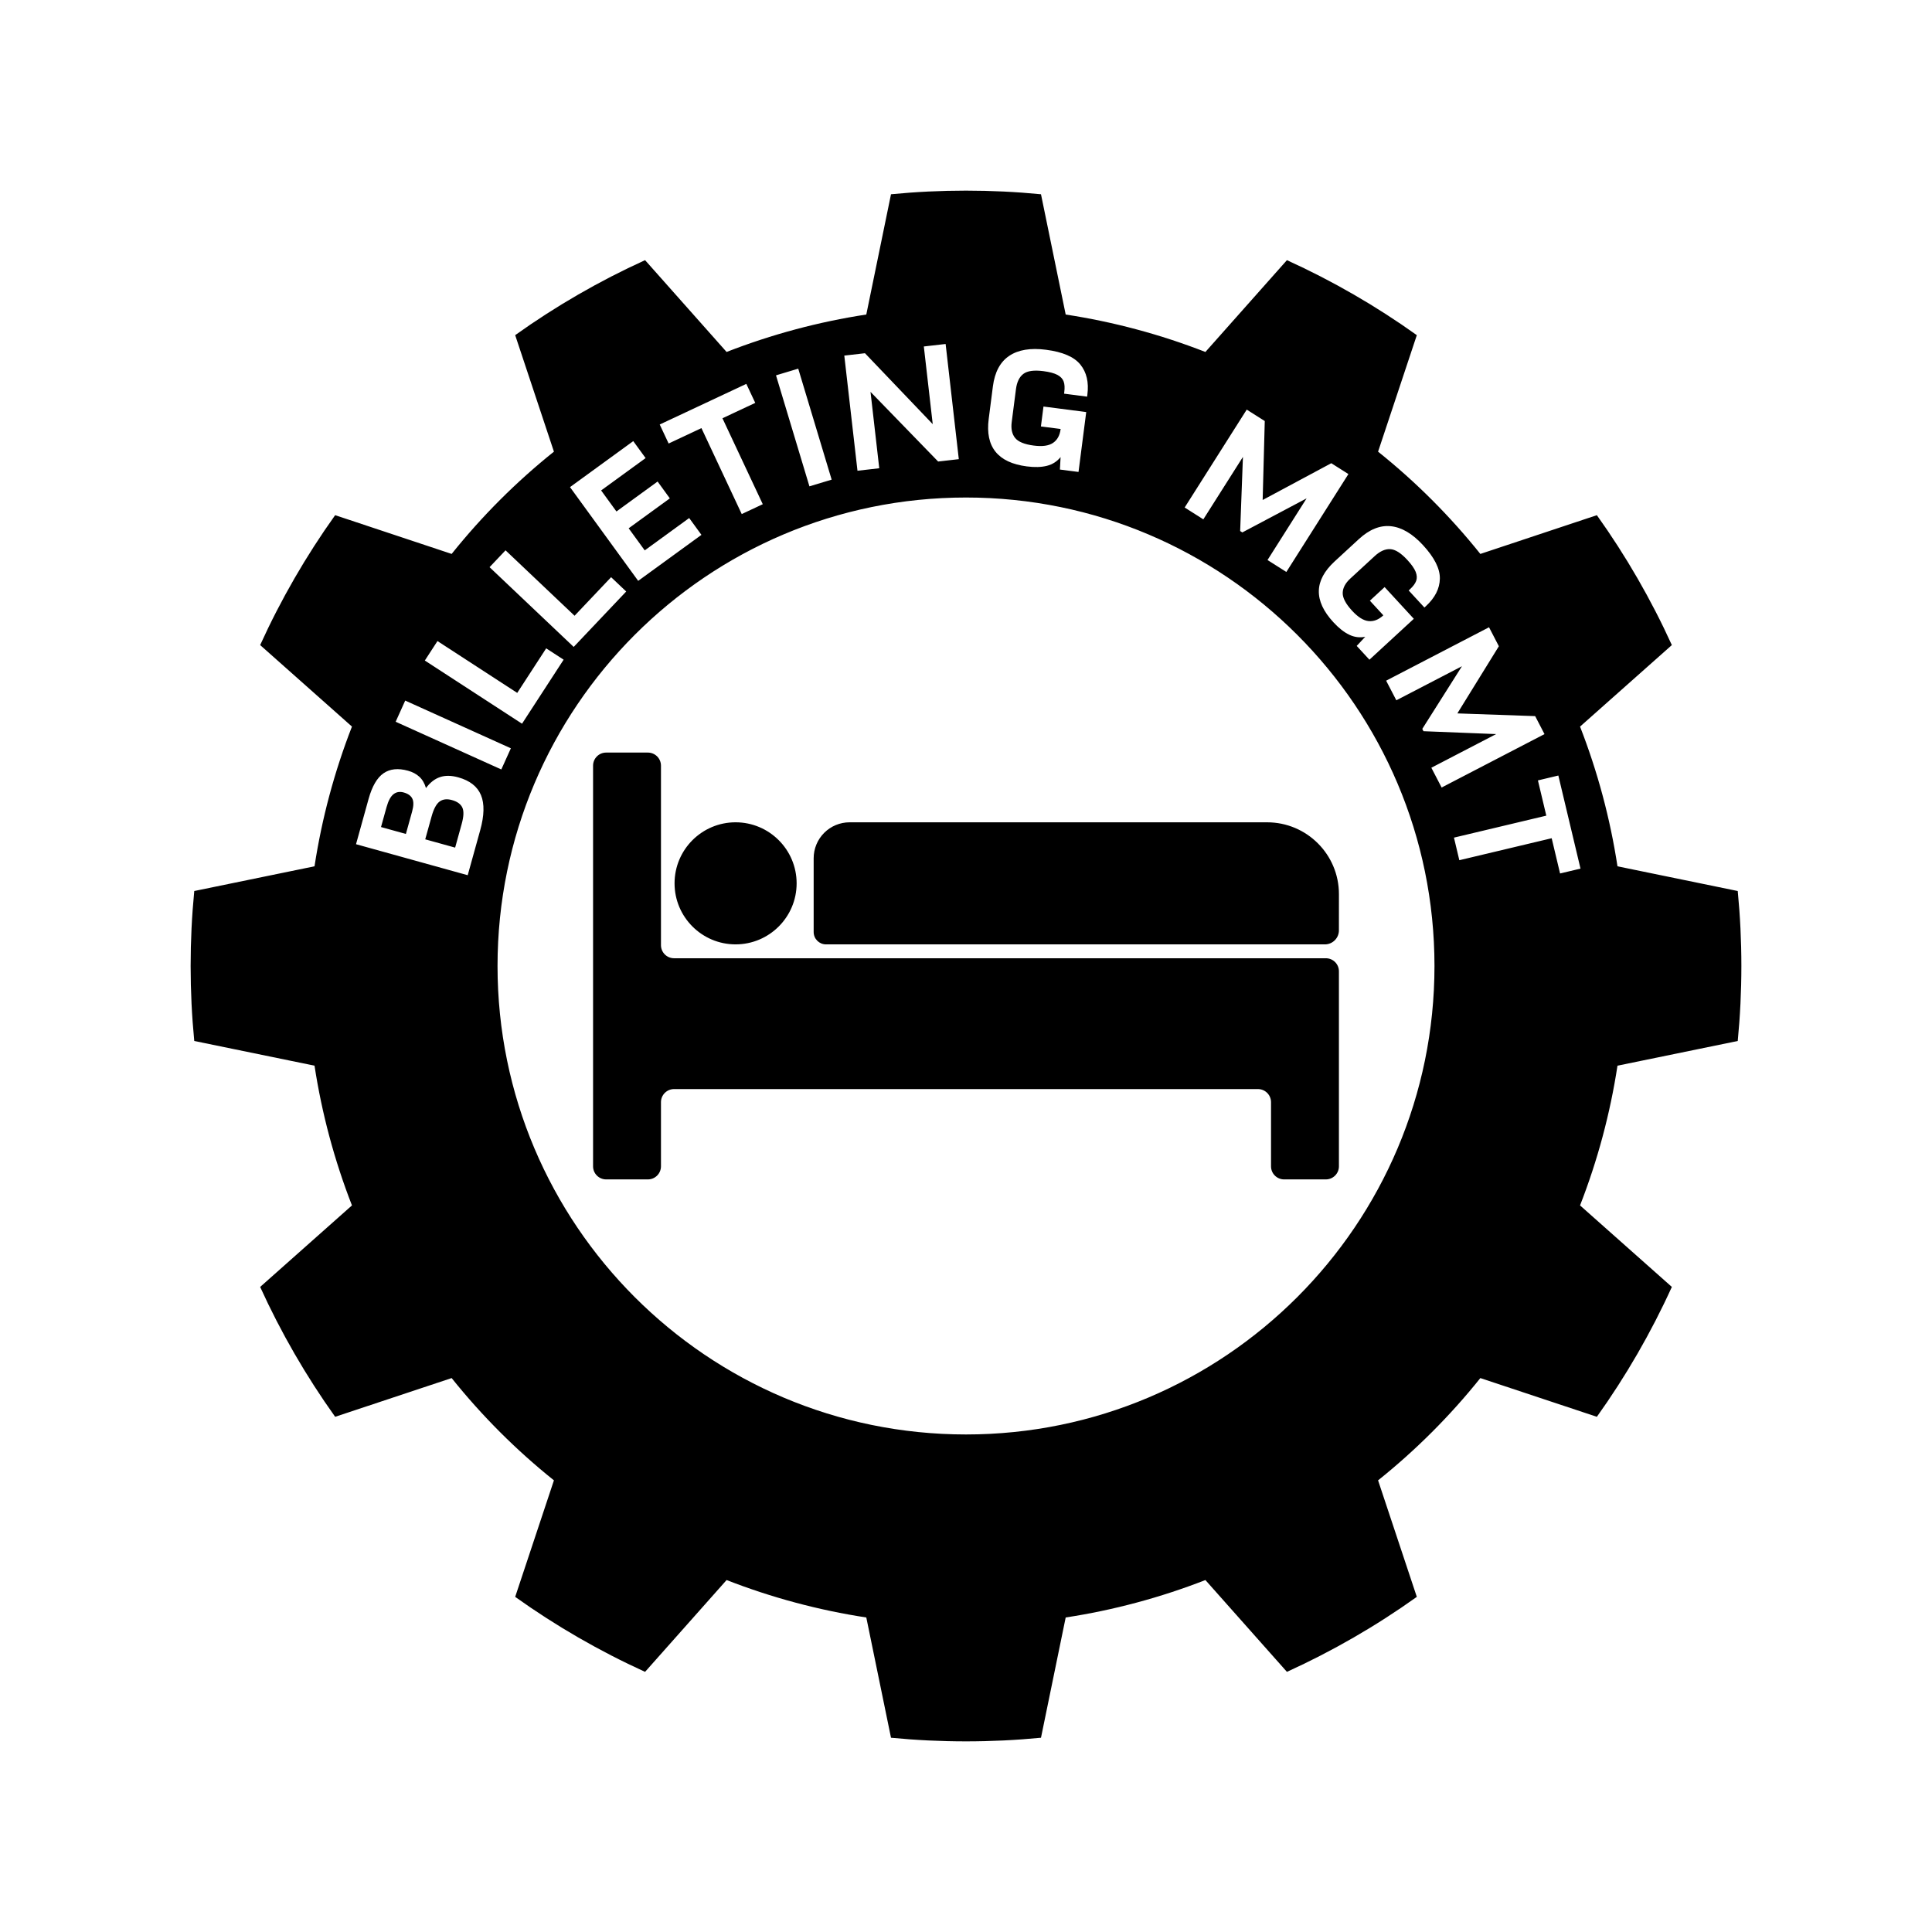
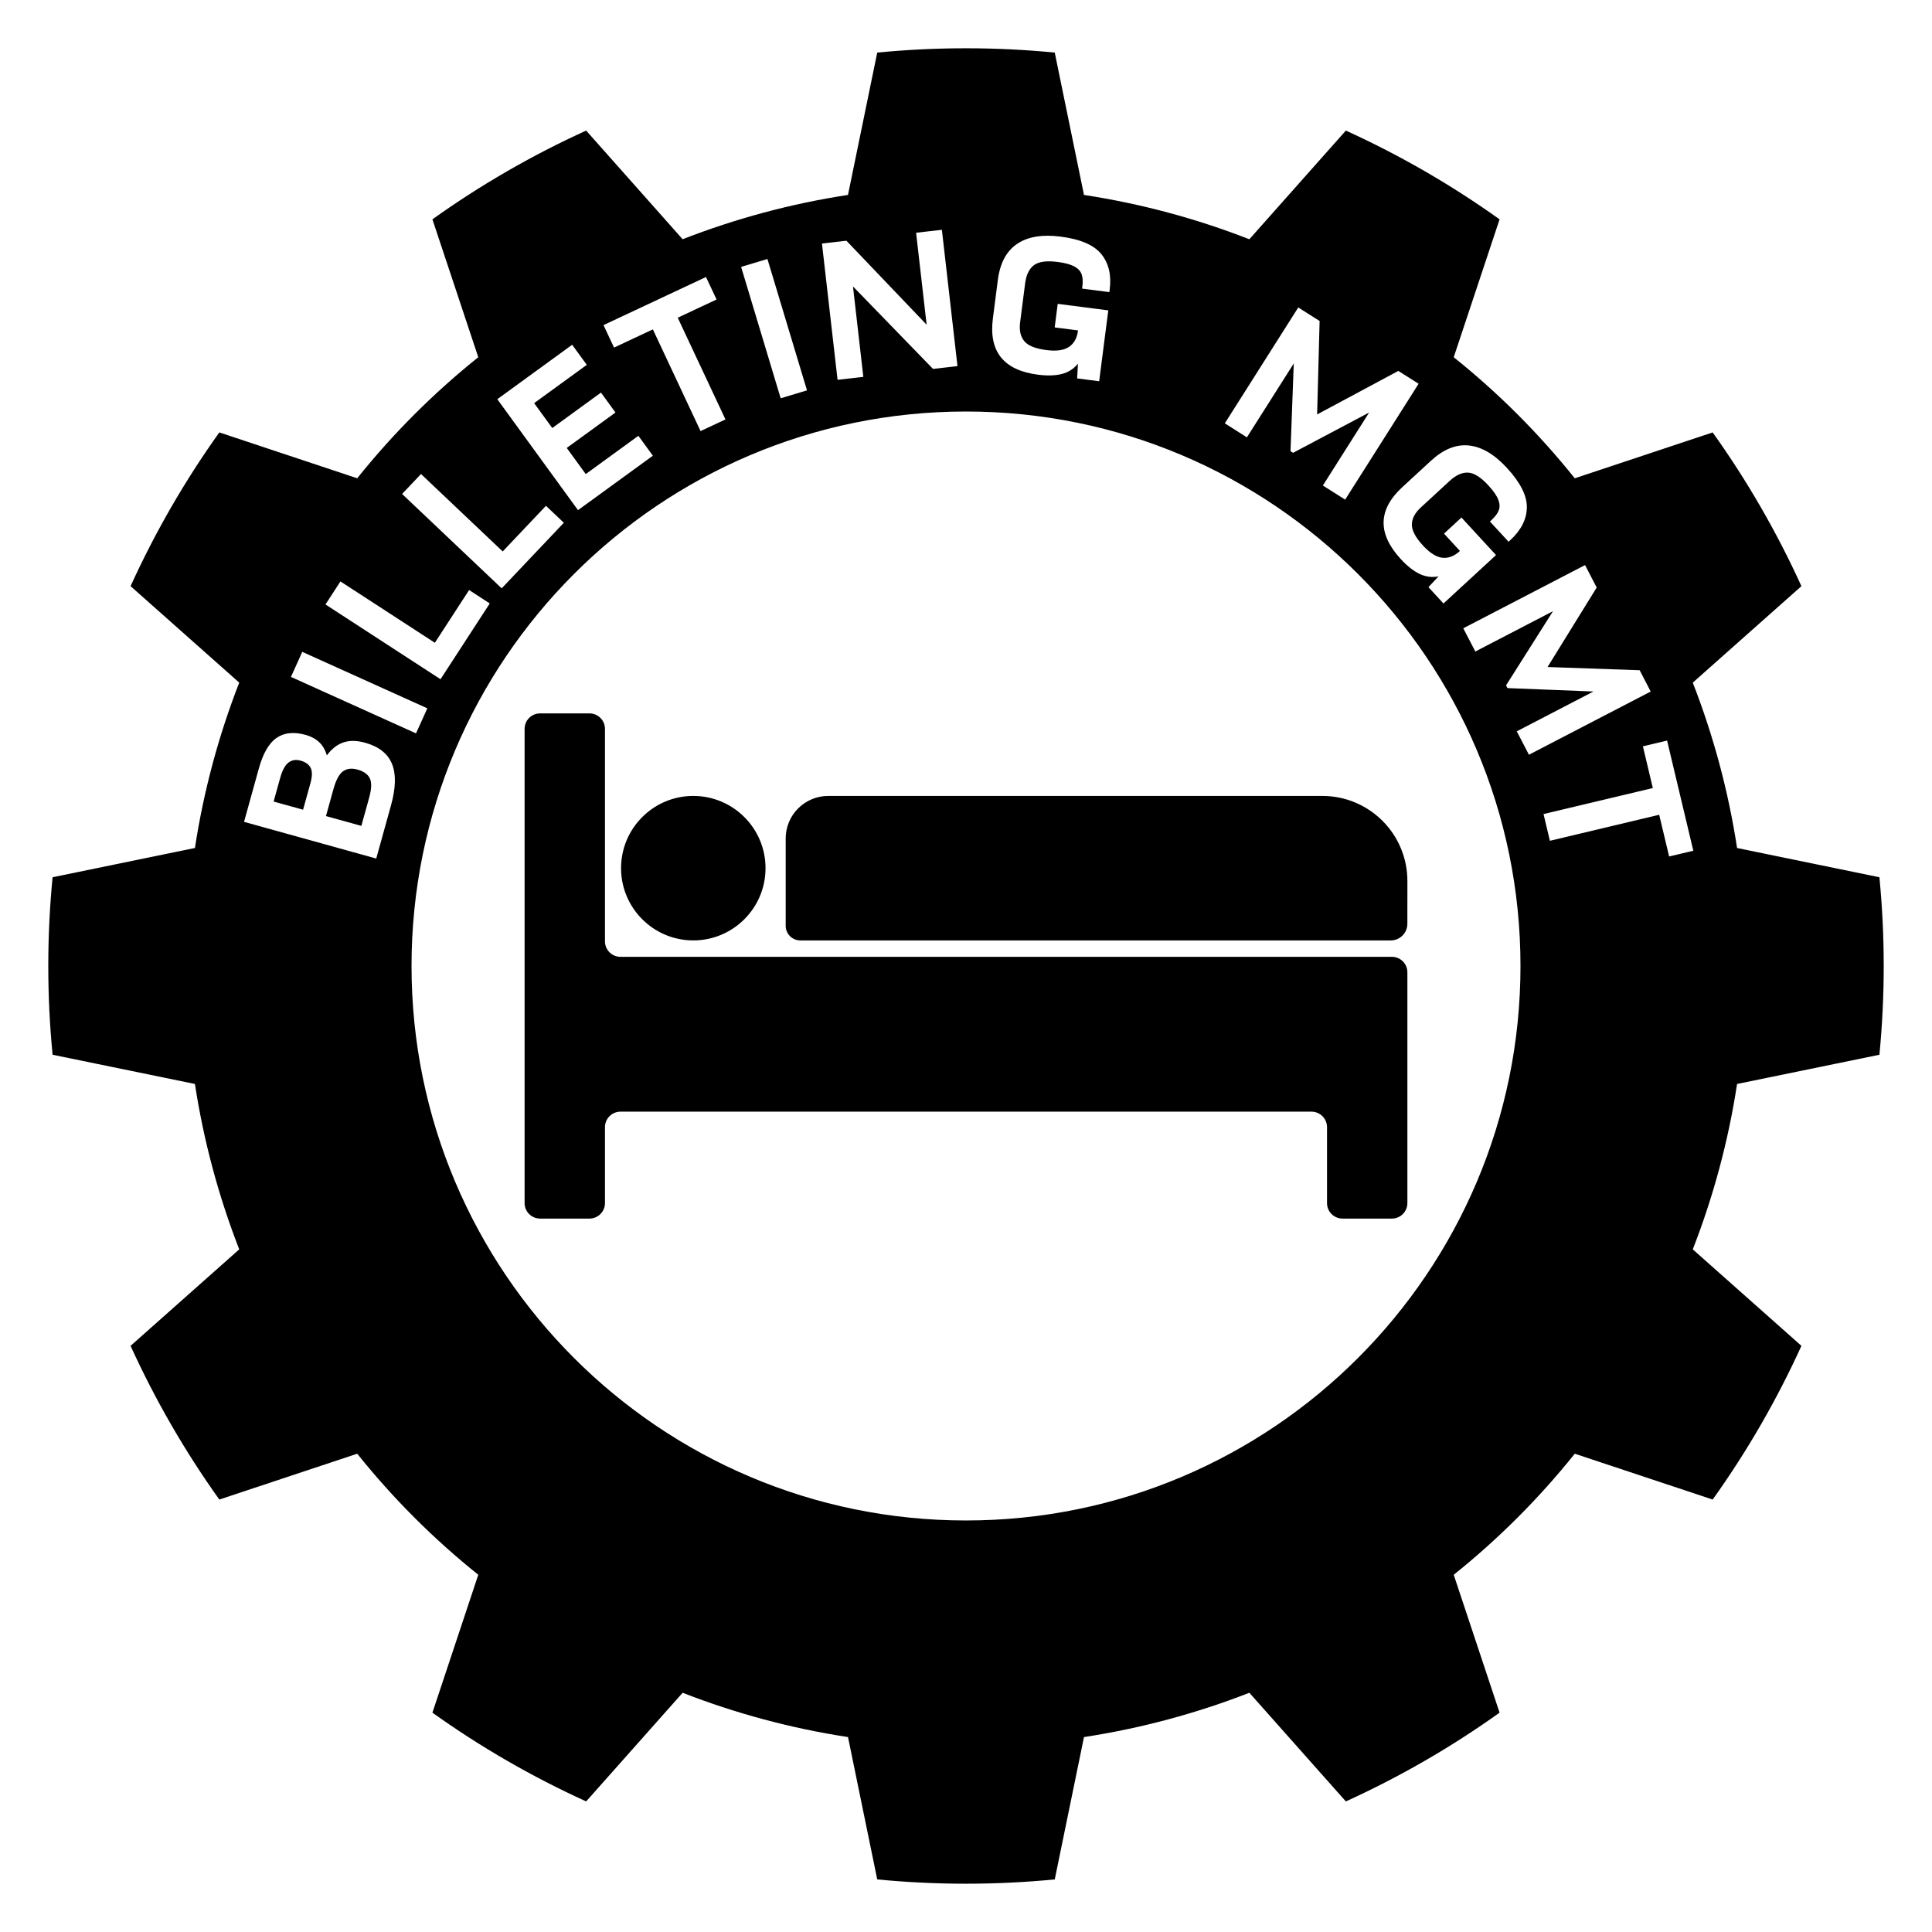
<svg xmlns="http://www.w3.org/2000/svg" version="1.1" id="Layer_1" x="0px" y="0px" width="283.46px" height="283.46px" viewBox="0 0 283.46 283.46" enable-background="new 0 0 283.46 283.46" xml:space="preserve">
-   <path d="M152.732,28.501c-7.318-0.711-14.688-0.711-22.006,0l-3.624,17.645c-7.012,1.073-13.887,2.915-20.498,5.493L94.644,38.17  c-6.691,3.043-13.074,6.728-19.057,11.002l5.684,17.093c-5.538,4.435-10.57,9.467-15.006,15.006l-17.093-5.685  c-4.273,5.983-7.958,12.365-11.002,19.057l13.469,11.96c-2.577,6.611-4.42,13.486-5.493,20.499l-17.644,3.626  c-0.711,7.318-0.711,14.686,0,22.003l17.644,3.623c1.073,7.016,2.916,13.891,5.493,20.502L38.17,188.816  c3.044,6.691,6.729,13.072,11.002,19.055l17.093-5.682c4.436,5.539,9.468,10.57,15.006,15.006l-5.684,17.094  c5.982,4.273,12.365,7.957,19.057,11.002l11.96-13.469c6.611,2.576,13.486,4.42,20.498,5.492l3.624,17.645  c7.318,0.711,14.688,0.711,22.006,0l3.624-17.645c7.015-1.072,13.89-2.916,20.499-5.492l11.961,13.469  c6.691-3.045,13.074-6.729,19.057-11.002l-5.684-17.094c5.539-4.436,10.57-9.467,15.006-15.006l17.094,5.682  c4.273-5.98,7.959-12.363,11.002-19.055l-13.469-11.959c2.577-6.611,4.42-13.486,5.492-20.502l17.645-3.623  c0.711-7.317,0.711-14.686,0-22.003l-17.645-3.626c-1.072-7.012-2.915-13.887-5.492-20.499l13.469-11.96  c-3.045-6.692-6.729-13.074-11.002-19.057l-17.094,5.685c-4.436-5.539-9.467-10.571-15.006-15.006l5.684-17.093  c-5.981-4.273-12.363-7.958-19.057-11.002l-11.961,13.469c-6.609-2.578-13.484-4.42-20.499-5.493L152.732,28.501L152.732,28.501z   M141.729,72.995c37.937,0,68.735,30.799,68.735,68.732c0,37.936-30.799,68.735-68.735,68.735  c-37.936,0-68.732-30.799-68.732-68.735C72.997,103.794,103.793,72.995,141.729,72.995z M194.527,173.041  c0.508,0,0.996-0.201,1.355-0.563c0.361-0.359,0.563-0.846,0.563-1.355c0-5.758,0-22.854,0-28.613c0-1.06-0.858-1.917-1.919-1.917  c-12.572,0-83.059,0-95.631,0c-0.508,0-0.996-0.203-1.356-0.563c-0.359-0.359-0.563-0.848-0.563-1.356c0-5.436,0-20.902,0-26.338  c0-0.51-0.202-0.999-0.563-1.358c-0.359-0.36-0.848-0.561-1.356-0.561c-1.762,0-4.362,0-6.125,0c-0.51,0-0.996,0.201-1.355,0.561  c-0.36,0.36-0.563,0.848-0.563,1.358c0,9.285,0,49.5,0,58.787c0,0.51,0.202,0.996,0.563,1.355c0.359,0.359,0.846,0.563,1.355,0.563  c1.763,0,4.363,0,6.125,0c0.509,0,0.997-0.201,1.356-0.563c0.36-0.359,0.563-0.846,0.563-1.355c0-2.514,0-6.9,0-9.418  c0-0.508,0.203-0.996,0.563-1.354c0.36-0.361,0.849-0.564,1.356-0.564c11.753,0,73.914,0,85.668,0c0.508,0,0.997,0.203,1.357,0.564  c0.358,0.357,0.563,0.848,0.563,1.354c0,2.518,0,6.904,0,9.418c0,0.51,0.2,0.996,0.561,1.355c0.359,0.359,0.849,0.563,1.357,0.563  C190.164,173.041,192.763,173.041,194.527,173.041L194.527,173.041z M107.925,120.647c4.941,0,8.955,4.012,8.955,8.955  c0,4.941-4.014,8.955-8.955,8.955c-4.943,0-8.955-4.014-8.955-8.955C98.97,124.659,102.982,120.647,107.925,120.647z   M196.446,131.188c0-5.822-4.719-10.54-10.54-10.54c-16.709,0-48.675,0-61.254,0c-1.397,0-2.739,0.556-3.729,1.544  c-0.988,0.99-1.544,2.331-1.544,3.729c0,3.659,0,8.308,0,10.824c0,1.001,0.812,1.814,1.814,1.814c10.381,0,62.186,0,73.193,0  c0.546,0,1.068-0.218,1.453-0.604c0.388-0.386,0.604-0.909,0.604-1.457C196.446,135.128,196.446,133.213,196.446,131.188z   M62.498,115.622c0.602-0.813,1.289-1.35,2.059-1.607c0.768-0.26,1.661-0.247,2.675,0.035c1.699,0.471,2.812,1.341,3.337,2.61  c0.525,1.267,0.486,2.987-0.116,5.157l-1.831,6.592l-16.387-4.548l1.843-6.644c0.517-1.855,1.245-3.109,2.191-3.764  c0.944-0.652,2.144-0.776,3.596-0.373c0.665,0.185,1.221,0.479,1.663,0.887C61.972,114.373,62.294,114.923,62.498,115.622z   M228.891,128.154l-1.231-5.17l-13.55,3.225l-0.787-3.314l13.548-3.225l-1.229-5.17l2.996-0.715l3.251,13.656L228.891,128.154  L228.891,128.154z M67.744,120.867c0.301-1.086,0.329-1.884,0.085-2.394c-0.244-0.513-0.752-0.875-1.521-1.088  c-0.735-0.205-1.341-0.131-1.814,0.218c-0.476,0.349-0.868,1.083-1.178,2.205l-0.927,3.336l4.388,1.217L67.744,120.867  L67.744,120.867z M59.234,116.271c-0.578-0.161-1.077-0.078-1.498,0.249c-0.421,0.327-0.762,0.962-1.025,1.908l-0.809,2.915  l3.65,1.012l0.911-3.281c0.233-0.842,0.244-1.474,0.032-1.901C60.285,116.747,59.864,116.445,59.234,116.271z M226.606,107.707  l-15.093,7.836l-1.508-2.902l9.506-4.937l-10.66-0.423l-0.176-0.338l5.82-9.195l-9.627,4.998l-1.496-2.878l15.096-7.836l1.443,2.782  l-6.091,9.855l11.417,0.399L226.606,107.707z M58.051,105.895l1.402-3.107l15.501,7l-1.402,3.105L58.051,105.895z M80.135,95.124  l2.56,1.664l-6.104,9.394l-14.261-9.27l1.855-2.856l11.703,7.605L80.135,95.124z M207.433,90.789l-6.514,6.003l-1.865-2.026  l1.251-1.336c-0.817,0.159-1.603,0.057-2.359-0.31c-0.757-0.364-1.53-0.975-2.317-1.83c-2.905-3.155-2.842-6.129,0.191-8.924  l3.549-3.269c1.549-1.428,3.119-2.059,4.707-1.891c1.588,0.168,3.156,1.095,4.707,2.778c1.676,1.819,2.5,3.456,2.471,4.915  c-0.027,1.458-0.709,2.802-2.045,4.034l-0.221,0.203l-2.309-2.505l0.181-0.166c0.466-0.432,0.774-0.844,0.918-1.236  c0.144-0.392,0.12-0.833-0.071-1.324c-0.192-0.49-0.603-1.077-1.229-1.757c-0.937-1.016-1.772-1.542-2.511-1.579  c-0.736-0.037-1.493,0.301-2.27,1.016l-3.588,3.306c-0.721,0.665-1.092,1.363-1.109,2.095c-0.018,0.733,0.443,1.607,1.379,2.623  c0.86,0.936,1.668,1.439,2.416,1.516c0.75,0.076,1.466-0.201,2.146-0.829l0.02-0.018l-1.975-2.146l2.162-1.995L207.433,90.789  L207.433,90.789z M89.662,84.684l2.216,2.1l-7.706,8.131l-12.344-11.7l2.344-2.473l10.128,9.6L89.662,84.684z M88.197,71.956  l2.246,3.087l6.039-4.394l1.795,2.471l-6.04,4.391l2.357,3.24l6.523-4.745l1.797,2.468l-9.28,6.749L83.63,71.469l9.28-6.749  l1.813,2.49L88.197,71.956z M197.837,69.554l-9.105,14.363l-2.764-1.751l5.734-9.046l-9.427,4.995l-0.321-0.203l0.407-10.876  l-5.81,9.162l-2.738-1.738l9.105-14.363l2.646,1.677l-0.309,11.585l10.068-5.397L197.837,69.554L197.837,69.554z M110.81,59.11  l-4.813,2.257l5.916,12.609l-3.086,1.446l-5.913-12.609l-4.813,2.259l-1.308-2.789l12.707-5.961L110.81,59.11L110.81,59.11z   M113.854,55.069l3.262-0.981l4.904,16.284l-3.262,0.983L113.854,55.069z M159.369,60.458l-1.131,8.785l-2.73-0.351l0.1-1.83  c-0.523,0.647-1.191,1.075-2.007,1.282c-0.813,0.205-1.8,0.235-2.951,0.085c-4.254-0.547-6.116-2.867-5.589-6.958l0.615-4.784  c0.27-2.091,1.066-3.583,2.392-4.474c1.323-0.892,3.12-1.193,5.394-0.898c2.449,0.316,4.134,1.04,5.049,2.176  c0.916,1.134,1.259,2.604,1.027,4.405l-0.039,0.299l-3.377-0.436l0.028-0.245c0.082-0.63,0.052-1.143-0.091-1.537  c-0.143-0.393-0.441-0.715-0.905-0.968c-0.462-0.25-1.153-0.436-2.071-0.556c-1.369-0.177-2.349-0.042-2.937,0.405  c-0.589,0.447-0.951,1.193-1.086,2.237l-0.624,4.838c-0.126,0.973,0.04,1.747,0.497,2.318c0.458,0.571,1.371,0.946,2.741,1.123  c1.263,0.164,2.203,0.033,2.824-0.393c0.625-0.423,0.994-1.095,1.112-2.013l0.005-0.028l-2.894-0.373l0.377-2.92L159.369,60.458  L159.369,60.458z M138.74,50.469l1.934,16.898l-3.032,0.347l-9.922-10.222l1.282,11.209l-3.194,0.366l-1.934-16.895l3.033-0.347  l9.942,10.409l-1.306-11.399L138.74,50.469z" />
+   <path d="M154.751,7.714c-8.662-0.841-17.384-0.841-26.045,0l-4.29,20.884c-8.299,1.271-16.437,3.45-24.261,6.502L86,19.159  c-7.919,3.602-15.474,7.963-22.556,13.021l6.728,20.231c-6.555,5.249-12.51,11.205-17.761,17.76L32.18,63.443  c-5.058,7.081-9.419,14.635-13.022,22.556L35.1,100.154c-3.05,7.825-5.231,15.962-6.501,24.262l-20.883,4.292  c-0.842,8.661-0.842,17.381,0,26.042l20.883,4.288c1.271,8.305,3.452,16.442,6.501,24.266l-15.942,14.155  c3.603,7.92,7.964,15.473,13.022,22.553l20.231-6.725c5.25,6.557,11.206,12.511,17.761,17.761l-6.728,20.232  c7.08,5.058,14.635,9.417,22.556,13.021l14.156-15.941c7.824,3.049,15.961,5.231,24.261,6.5l4.29,20.884  c8.661,0.842,17.383,0.842,26.045,0l4.289-20.884c8.303-1.269,16.439-3.451,24.263-6.5l14.156,15.941  c7.92-3.604,15.475-7.964,22.556-13.021l-6.728-20.232c6.557-5.25,12.511-11.204,17.761-17.761l20.232,6.725  c5.058-7.077,9.42-14.633,13.021-22.553l-15.941-14.154c3.05-7.824,5.231-15.962,6.5-24.266l20.884-4.288  c0.842-8.659,0.842-17.382,0-26.042l-20.884-4.292c-1.269-8.3-3.45-16.437-6.5-24.262L264.302,86  c-3.604-7.92-7.964-15.474-13.021-22.556l-20.232,6.729c-5.25-6.556-11.204-12.512-17.761-17.761l6.728-20.231  c-7.078-5.057-14.633-9.419-22.556-13.021l-14.156,15.942c-7.823-3.051-15.96-5.231-24.263-6.501L154.751,7.714L154.751,7.714z   M141.729,60.377c44.9,0,81.354,36.453,81.354,81.35c0,44.901-36.453,81.354-81.354,81.354s-81.35-36.453-81.35-81.354  C60.379,96.83,96.829,60.377,141.729,60.377z M204.219,178.789c0.601,0,1.179-0.238,1.604-0.666  c0.428-0.425,0.666-1.001,0.666-1.604c0-6.814,0-27.049,0-33.864c0-1.255-1.016-2.27-2.271-2.27c-14.879,0-98.307,0-113.187,0  c-0.601,0-1.179-0.24-1.605-0.667c-0.424-0.425-0.666-1.003-0.666-1.605c0-6.434,0-24.739,0-31.173c0-0.604-0.239-1.183-0.667-1.607  c-0.425-0.426-1.004-0.664-1.605-0.664c-2.085,0-5.163,0-7.249,0c-0.604,0-1.179,0.238-1.604,0.664  c-0.426,0.426-0.667,1.004-0.667,1.607c0,10.99,0,58.587,0,69.578c0,0.604,0.239,1.18,0.667,1.604  c0.425,0.426,1.001,0.666,1.604,0.666c2.086,0,5.164,0,7.249,0c0.603,0,1.18-0.238,1.605-0.666c0.426-0.425,0.667-1.001,0.667-1.604  c0-2.975,0-8.166,0-11.146c0-0.601,0.24-1.179,0.666-1.602c0.426-0.428,1.005-0.669,1.605-0.669c13.911,0,87.483,0,101.395,0  c0.601,0,1.18,0.241,1.605,0.669c0.424,0.423,0.667,1.003,0.667,1.602c0,2.98,0,8.172,0,11.146c0,0.604,0.236,1.18,0.664,1.604  c0.425,0.426,1.005,0.666,1.605,0.666C199.055,178.789,202.131,178.789,204.219,178.789L204.219,178.789z M101.719,116.777  c5.849,0,10.599,4.749,10.599,10.599c0,5.848-4.75,10.599-10.599,10.599c-5.85,0-10.598-4.751-10.598-10.599  C91.121,121.525,95.869,116.777,101.719,116.777z M206.491,129.253c0-6.891-5.585-12.475-12.476-12.475c-19.776,0-57.61,0-72.499,0  c-1.653,0-3.242,0.658-4.414,1.827c-1.169,1.172-1.827,2.759-1.827,4.414c0,4.331,0,9.833,0,12.812c0,1.185,0.961,2.147,2.147,2.147  c12.287,0,73.601,0,86.63,0c0.646,0,1.264-0.258,1.72-0.715c0.459-0.457,0.714-1.076,0.714-1.725  C206.491,133.916,206.491,131.649,206.491,129.253z M47.953,110.829c0.712-0.962,1.526-1.598,2.437-1.902  c0.909-0.308,1.966-0.292,3.166,0.041c2.011,0.558,3.328,1.587,3.949,3.09c0.622,1.5,0.576,3.535-0.137,6.103l-2.167,7.803  l-19.396-5.383l2.182-7.864c0.612-2.196,1.473-3.68,2.593-4.455c1.117-0.772,2.538-0.918,4.256-0.441  c0.787,0.219,1.445,0.567,1.968,1.049C47.33,109.351,47.711,110.001,47.953,110.829z M244.892,125.662l-1.458-6.119l-16.037,3.817  l-0.932-3.922l16.035-3.817l-1.454-6.119l3.546-0.846l3.849,16.163L244.892,125.662L244.892,125.662z M54.162,117.037  c0.356-1.286,0.39-2.23,0.101-2.833c-0.289-0.607-0.89-1.036-1.8-1.288c-0.871-0.243-1.588-0.155-2.147,0.258  c-0.563,0.413-1.028,1.282-1.395,2.61l-1.097,3.948l5.193,1.44L54.162,117.037L54.162,117.037z M44.089,111.597  c-0.684-0.19-1.274-0.092-1.773,0.295s-0.902,1.139-1.213,2.258l-0.958,3.45l4.321,1.198l1.078-3.883  c0.276-0.997,0.289-1.745,0.038-2.25C45.333,112.161,44.835,111.803,44.089,111.597z M242.187,101.461l-17.863,9.274l-1.784-3.435  l11.251-5.844l-12.617-0.501l-0.208-0.4l6.889-10.883l-11.395,5.916l-1.771-3.406l17.867-9.274l1.708,3.292l-7.21,11.664  l13.513,0.472L242.187,101.461z M42.689,99.316l1.66-3.677l18.347,8.285l-1.659,3.675L42.689,99.316z M68.827,86.568l3.03,1.969  l-7.224,11.119L47.754,88.685l2.195-3.38l13.852,9.001L68.827,86.568z M219.495,81.438l-7.709,7.105l-2.208-2.398l1.48-1.581  c-0.967,0.188-1.896,0.067-2.792-0.367c-0.896-0.431-1.812-1.154-2.743-2.166c-3.438-3.734-3.363-7.254,0.227-10.562l4.2-3.869  c1.833-1.69,3.691-2.437,5.571-2.238c1.879,0.199,3.735,1.296,5.571,3.288c1.983,2.153,2.959,4.091,2.924,5.817  c-0.031,1.726-0.839,3.317-2.42,4.775l-0.262,0.24l-2.732-2.965l0.214-0.197c0.552-0.511,0.917-0.999,1.087-1.463  c0.17-0.464,0.143-0.986-0.084-1.567c-0.227-0.58-0.714-1.274-1.454-2.08c-1.11-1.203-2.097-1.825-2.974-1.869  c-0.87-0.043-1.766,0.357-2.686,1.203l-4.247,3.913c-0.853,0.787-1.292,1.613-1.313,2.479c-0.021,0.868,0.524,1.902,1.632,3.104  c1.019,1.108,1.975,1.703,2.859,1.794c0.888,0.09,1.736-0.238,2.541-0.981l0.022-0.021l-2.337-2.54l2.56-2.361L219.495,81.438  L219.495,81.438z M80.104,74.212l2.623,2.485l-9.121,9.624l-14.61-13.848l2.774-2.926l11.987,11.362L80.104,74.212z M78.369,59.147  l2.659,3.654l7.147-5.201l2.125,2.925l-7.149,5.197l2.79,3.834l7.721-5.616l2.126,2.921L84.804,74.85l-11.84-16.279l10.984-7.988  l2.146,2.947L78.369,59.147z M208.137,56.304l-10.776,17l-3.271-2.072l6.787-10.707l-11.158,5.912l-0.379-0.24l0.48-12.873  l-6.877,10.844l-3.24-2.057l10.776-17l3.132,1.984l-0.365,13.712l11.916-6.388L208.137,56.304L208.137,56.304z M105.134,43.942  l-5.697,2.672l7.002,14.924l-3.653,1.711l-6.999-14.923l-5.696,2.673l-1.548-3.3l15.04-7.056L105.134,43.942L105.134,43.942z   M108.736,39.16l3.861-1.161l5.804,19.274l-3.861,1.163L108.736,39.16z M162.607,45.538l-1.339,10.398l-3.231-0.416l0.119-2.166  c-0.618,0.766-1.409,1.272-2.375,1.518c-0.962,0.242-2.132,0.278-3.493,0.101c-5.035-0.648-7.238-3.394-6.615-8.235l0.728-5.662  c0.319-2.475,1.262-4.241,2.831-5.296c1.566-1.056,3.693-1.412,6.385-1.063c2.899,0.374,4.894,1.231,5.977,2.576  c1.084,1.342,1.489,3.082,1.216,5.213l-0.047,0.354l-3.996-0.516l0.032-0.289c0.097-0.746,0.063-1.353-0.107-1.819  c-0.17-0.465-0.521-0.846-1.072-1.146c-0.546-0.296-1.363-0.516-2.45-0.658c-1.62-0.21-2.78-0.05-3.477,0.479  c-0.697,0.529-1.126,1.412-1.285,2.648l-0.738,5.726c-0.149,1.151,0.047,2.068,0.588,2.743c0.542,0.676,1.623,1.12,3.243,1.33  c1.496,0.194,2.607,0.039,3.343-0.465c0.74-0.5,1.177-1.296,1.316-2.383l0.006-0.033l-3.425-0.441l0.446-3.456L162.607,45.538  L162.607,45.538z M138.191,33.716l2.289,20l-3.588,0.41l-11.743-12.098l1.517,13.267l-3.78,0.433l-2.289-19.997l3.59-0.41  l11.767,12.319l-1.546-13.492L138.191,33.716z" />
</svg>
